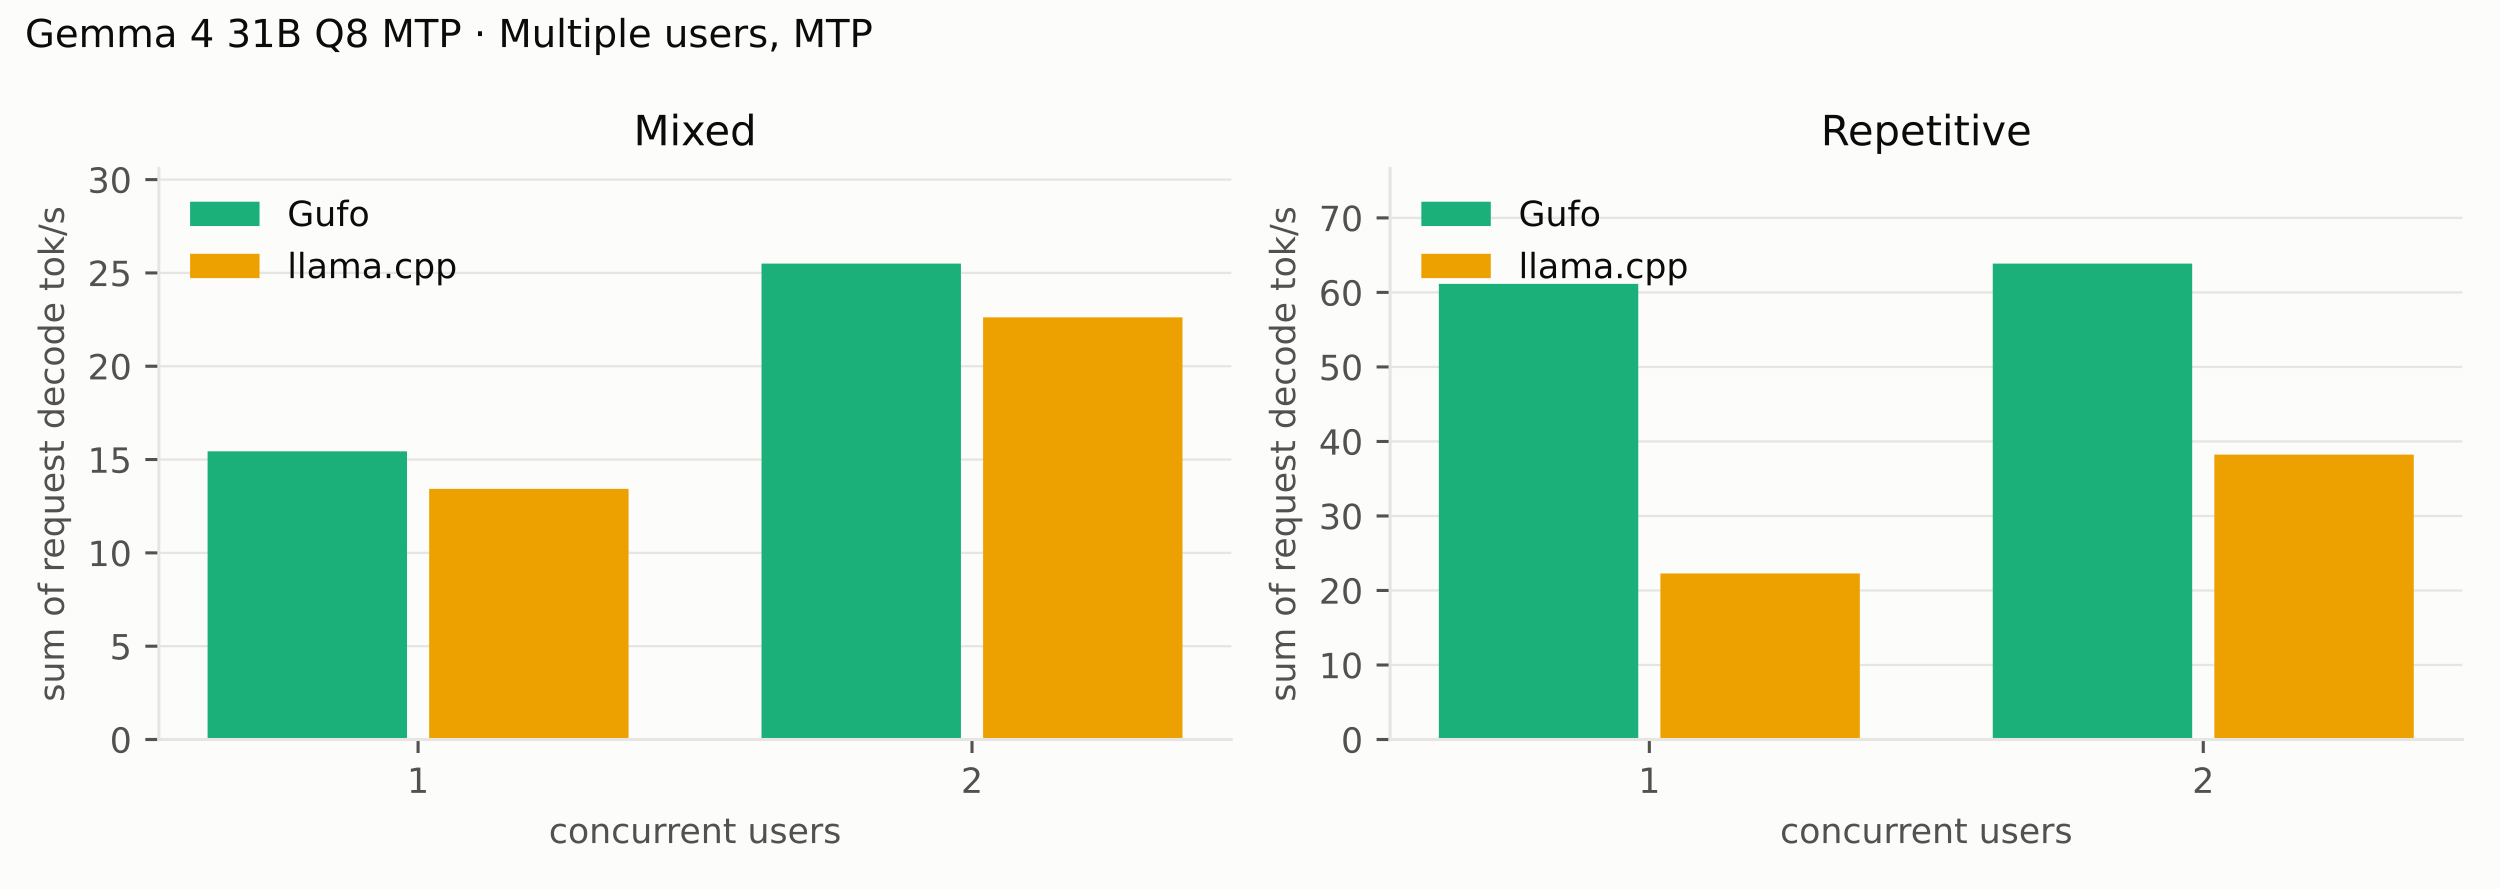
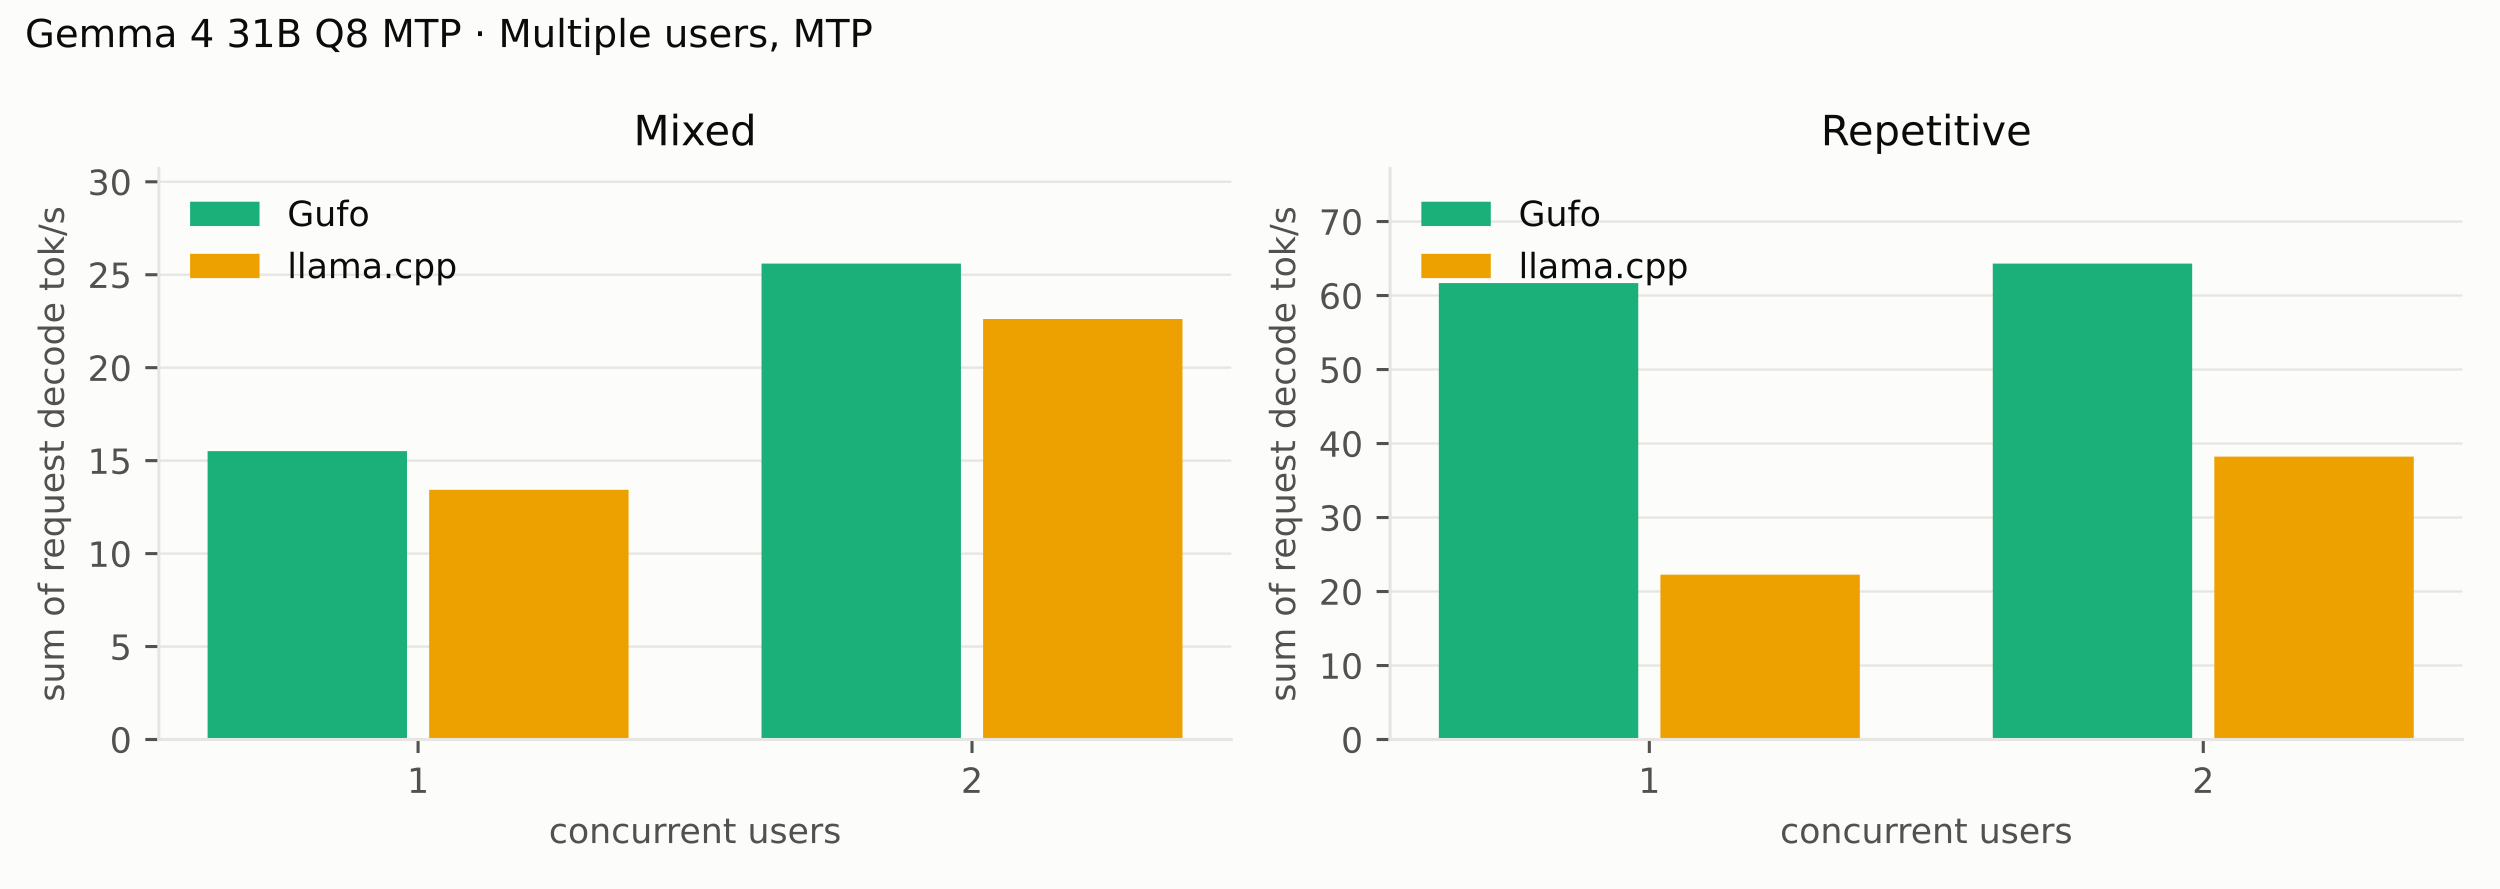
<svg xmlns="http://www.w3.org/2000/svg" xmlns:xlink="http://www.w3.org/1999/xlink" width="648pt" height="230.4pt" viewBox="0 0 648 230.4" version="1.1">
  <defs>
    <style type="text/css">*{stroke-linejoin: round; stroke-linecap: butt}</style>
  </defs>
  <g id="figure_1">
    <g id="patch_1">
      <path d="M 0 230.4 L 648 230.4 L 648 0 L 0 0 z " style="fill: #fcfcfb" />
    </g>
    <g id="axes_1">
      <g id="patch_2">
        <path d="M 41.173 191.68 L 319.14 191.68 L 319.14 43.647 L 41.173 43.647 z " style="fill: #fcfcfb" />
      </g>
      <g id="matplotlib.axis_1">
        <g id="xtick_1">
          <g id="line2d_1">
            <defs>
              <path id="m1ebf051f68" d="M 0 0 L 0 3.5 " style="stroke: #52514e; stroke-width: 0.8" />
            </defs>
            <g>
              <use xlink:href="#m1ebf051f68" x="108.368" y="191.68" style="fill: #52514e; stroke: #52514e; stroke-width: 0.8" />
            </g>
          </g>
          <g id="text_1">
            <text style="font-size: 9px; font-family: 'DejaVu Sans', 'Bitstream Vera Sans', 'Computer Modern Sans Serif', 'Lucida Grande', 'Verdana', 'Geneva', 'Lucid', 'Arial', 'Helvetica', 'Avant Garde', sans-serif; text-anchor: middle; fill: #52514e" x="108.368" y="205.518" transform="rotate(-0 108.3677 205.5179)">1</text>
          </g>
        </g>
        <g id="xtick_2">
          <g id="line2d_2">
            <g>
              <use xlink:href="#m1ebf051f68" x="251.946" y="191.68" style="fill: #52514e; stroke: #52514e; stroke-width: 0.8" />
            </g>
          </g>
          <g id="text_2">
            <text style="font-size: 9px; font-family: 'DejaVu Sans', 'Bitstream Vera Sans', 'Computer Modern Sans Serif', 'Lucida Grande', 'Verdana', 'Geneva', 'Lucid', 'Arial', 'Helvetica', 'Avant Garde', sans-serif; text-anchor: middle; fill: #52514e" x="251.946" y="205.518" transform="rotate(-0 251.9455 205.5179)">2</text>
          </g>
        </g>
        <g id="text_3">
          <text style="font-size: 9px; font-family: 'DejaVu Sans', 'Bitstream Vera Sans', 'Computer Modern Sans Serif', 'Lucida Grande', 'Verdana', 'Geneva', 'Lucid', 'Arial', 'Helvetica', 'Avant Garde', sans-serif; text-anchor: middle; fill: #52514e" x="180.157" y="218.518" transform="rotate(-0 180.1566 218.5179)">concurrent users</text>
        </g>
      </g>
      <g id="matplotlib.axis_2">
        <g id="ytick_1">
          <g id="line2d_3">
            <path d="M 41.173 191.68 L 319.14 191.68 " clip-path="url(#p87799a34b1)" style="fill: none; stroke: #e6e5e1; stroke-width: 0.6; stroke-linecap: square" />
          </g>
          <g id="line2d_4">
            <defs>
              <path id="m680e5b1e24" d="M 0 0 L -3.5 0 " style="stroke: #52514e; stroke-width: 0.8" />
            </defs>
            <g>
              <use xlink:href="#m680e5b1e24" x="41.173" y="191.68" style="fill: #52514e; stroke: #52514e; stroke-width: 0.8" />
            </g>
          </g>
          <g id="text_4">
            <text style="font-size: 9px; font-family: 'DejaVu Sans', 'Bitstream Vera Sans', 'Computer Modern Sans Serif', 'Lucida Grande', 'Verdana', 'Geneva', 'Lucid', 'Arial', 'Helvetica', 'Avant Garde', sans-serif; text-anchor: end; fill: #52514e" x="34.173" y="195.099" transform="rotate(-0 34.1732 195.0989)">0</text>
          </g>
        </g>
        <g id="ytick_2">
          <g id="line2d_5">
-             <path d="M 41.173 167.492 L 319.14 167.492 " clip-path="url(#p87799a34b1)" style="fill: none; stroke: #e6e5e1; stroke-width: 0.6; stroke-linecap: square" />
+             <path d="M 41.173 167.586 L 319.14 167.586 " clip-path="url(#p87799a34b1)" style="fill: none; stroke: #e6e5e1; stroke-width: 0.6; stroke-linecap: square" />
          </g>
          <g id="line2d_6">
            <g>
-               <use xlink:href="#m680e5b1e24" x="41.173" y="167.492" style="fill: #52514e; stroke: #52514e; stroke-width: 0.8" />
+               <use xlink:href="#m680e5b1e24" x="41.173" y="167.586" style="fill: #52514e; stroke: #52514e; stroke-width: 0.8" />
            </g>
          </g>
          <g id="text_5">
-             <text style="font-size: 9px; font-family: 'DejaVu Sans', 'Bitstream Vera Sans', 'Computer Modern Sans Serif', 'Lucida Grande', 'Verdana', 'Geneva', 'Lucid', 'Arial', 'Helvetica', 'Avant Garde', sans-serif; text-anchor: end; fill: #52514e" x="34.173" y="170.911" transform="rotate(-0 34.1732 170.9106)">5</text>
+             <text style="font-size: 9px; font-family: 'DejaVu Sans', 'Bitstream Vera Sans', 'Computer Modern Sans Serif', 'Lucida Grande', 'Verdana', 'Geneva', 'Lucid', 'Arial', 'Helvetica', 'Avant Garde', sans-serif; text-anchor: end; fill: #52514e" x="34.173" y="171.005" transform="rotate(-0 34.1732 171.005)">5</text>
          </g>
        </g>
        <g id="ytick_3">
          <g id="line2d_7">
-             <path d="M 41.173 143.303 L 319.14 143.303 " clip-path="url(#p87799a34b1)" style="fill: none; stroke: #e6e5e1; stroke-width: 0.6; stroke-linecap: square" />
+             <path d="M 41.173 143.492 L 319.14 143.492 " clip-path="url(#p87799a34b1)" style="fill: none; stroke: #e6e5e1; stroke-width: 0.6; stroke-linecap: square" />
          </g>
          <g id="line2d_8">
            <g>
-               <use xlink:href="#m680e5b1e24" x="41.173" y="143.303" style="fill: #52514e; stroke: #52514e; stroke-width: 0.8" />
+               <use xlink:href="#m680e5b1e24" x="41.173" y="143.492" style="fill: #52514e; stroke: #52514e; stroke-width: 0.8" />
            </g>
          </g>
          <g id="text_6">
-             <text style="font-size: 9px; font-family: 'DejaVu Sans', 'Bitstream Vera Sans', 'Computer Modern Sans Serif', 'Lucida Grande', 'Verdana', 'Geneva', 'Lucid', 'Arial', 'Helvetica', 'Avant Garde', sans-serif; text-anchor: end; fill: #52514e" x="34.173" y="146.722" transform="rotate(-0 34.1732 146.7222)">10</text>
+             <text style="font-size: 9px; font-family: 'DejaVu Sans', 'Bitstream Vera Sans', 'Computer Modern Sans Serif', 'Lucida Grande', 'Verdana', 'Geneva', 'Lucid', 'Arial', 'Helvetica', 'Avant Garde', sans-serif; text-anchor: end; fill: #52514e" x="34.173" y="146.911" transform="rotate(-0 34.1732 146.9111)">10</text>
          </g>
        </g>
        <g id="ytick_4">
          <g id="line2d_9">
-             <path d="M 41.173 119.115 L 319.14 119.115 " clip-path="url(#p87799a34b1)" style="fill: none; stroke: #e6e5e1; stroke-width: 0.6; stroke-linecap: square" />
+             <path d="M 41.173 119.398 L 319.14 119.398 " clip-path="url(#p87799a34b1)" style="fill: none; stroke: #e6e5e1; stroke-width: 0.6; stroke-linecap: square" />
          </g>
          <g id="line2d_10">
            <g>
-               <use xlink:href="#m680e5b1e24" x="41.173" y="119.115" style="fill: #52514e; stroke: #52514e; stroke-width: 0.8" />
+               <use xlink:href="#m680e5b1e24" x="41.173" y="119.398" style="fill: #52514e; stroke: #52514e; stroke-width: 0.8" />
            </g>
          </g>
          <g id="text_7">
-             <text style="font-size: 9px; font-family: 'DejaVu Sans', 'Bitstream Vera Sans', 'Computer Modern Sans Serif', 'Lucida Grande', 'Verdana', 'Geneva', 'Lucid', 'Arial', 'Helvetica', 'Avant Garde', sans-serif; text-anchor: end; fill: #52514e" x="34.173" y="122.534" transform="rotate(-0 34.1732 122.5338)">15</text>
+             <text style="font-size: 9px; font-family: 'DejaVu Sans', 'Bitstream Vera Sans', 'Computer Modern Sans Serif', 'Lucida Grande', 'Verdana', 'Geneva', 'Lucid', 'Arial', 'Helvetica', 'Avant Garde', sans-serif; text-anchor: end; fill: #52514e" x="34.173" y="122.817" transform="rotate(-0 34.1732 122.8173)">15</text>
          </g>
        </g>
        <g id="ytick_5">
          <g id="line2d_11">
-             <path d="M 41.173 94.926 L 319.14 94.926 " clip-path="url(#p87799a34b1)" style="fill: none; stroke: #e6e5e1; stroke-width: 0.6; stroke-linecap: square" />
+             <path d="M 41.173 95.304 L 319.14 95.304 " clip-path="url(#p87799a34b1)" style="fill: none; stroke: #e6e5e1; stroke-width: 0.6; stroke-linecap: square" />
          </g>
          <g id="line2d_12">
            <g>
-               <use xlink:href="#m680e5b1e24" x="41.173" y="94.926" style="fill: #52514e; stroke: #52514e; stroke-width: 0.8" />
+               <use xlink:href="#m680e5b1e24" x="41.173" y="95.304" style="fill: #52514e; stroke: #52514e; stroke-width: 0.8" />
            </g>
          </g>
          <g id="text_8">
-             <text style="font-size: 9px; font-family: 'DejaVu Sans', 'Bitstream Vera Sans', 'Computer Modern Sans Serif', 'Lucida Grande', 'Verdana', 'Geneva', 'Lucid', 'Arial', 'Helvetica', 'Avant Garde', sans-serif; text-anchor: end; fill: #52514e" x="34.173" y="98.345" transform="rotate(-0 34.1732 98.34541)">20</text>
+             <text style="font-size: 9px; font-family: 'DejaVu Sans', 'Bitstream Vera Sans', 'Computer Modern Sans Serif', 'Lucida Grande', 'Verdana', 'Geneva', 'Lucid', 'Arial', 'Helvetica', 'Avant Garde', sans-serif; text-anchor: end; fill: #52514e" x="34.173" y="98.723" transform="rotate(-0 34.1732 98.72335)">20</text>
          </g>
        </g>
        <g id="ytick_6">
          <g id="line2d_13">
-             <path d="M 41.173 70.738 L 319.14 70.738 " clip-path="url(#p87799a34b1)" style="fill: none; stroke: #e6e5e1; stroke-width: 0.6; stroke-linecap: square" />
+             <path d="M 41.173 71.211 L 319.14 71.211 " clip-path="url(#p87799a34b1)" style="fill: none; stroke: #e6e5e1; stroke-width: 0.6; stroke-linecap: square" />
          </g>
          <g id="line2d_14">
            <g>
-               <use xlink:href="#m680e5b1e24" x="41.173" y="70.738" style="fill: #52514e; stroke: #52514e; stroke-width: 0.8" />
+               <use xlink:href="#m680e5b1e24" x="41.173" y="71.211" style="fill: #52514e; stroke: #52514e; stroke-width: 0.8" />
            </g>
          </g>
          <g id="text_9">
-             <text style="font-size: 9px; font-family: 'DejaVu Sans', 'Bitstream Vera Sans', 'Computer Modern Sans Serif', 'Lucida Grande', 'Verdana', 'Geneva', 'Lucid', 'Arial', 'Helvetica', 'Avant Garde', sans-serif; text-anchor: end; fill: #52514e" x="34.173" y="74.157" transform="rotate(-0 34.1732 74.15703)">25</text>
+             <text style="font-size: 9px; font-family: 'DejaVu Sans', 'Bitstream Vera Sans', 'Computer Modern Sans Serif', 'Lucida Grande', 'Verdana', 'Geneva', 'Lucid', 'Arial', 'Helvetica', 'Avant Garde', sans-serif; text-anchor: end; fill: #52514e" x="34.173" y="74.629" transform="rotate(-0 34.1732 74.62946)">25</text>
          </g>
        </g>
        <g id="ytick_7">
          <g id="line2d_15">
-             <path d="M 41.173 46.55 L 319.14 46.55 " clip-path="url(#p87799a34b1)" style="fill: none; stroke: #e6e5e1; stroke-width: 0.6; stroke-linecap: square" />
+             <path d="M 41.173 47.117 L 319.14 47.117 " clip-path="url(#p87799a34b1)" style="fill: none; stroke: #e6e5e1; stroke-width: 0.6; stroke-linecap: square" />
          </g>
          <g id="line2d_16">
            <g>
-               <use xlink:href="#m680e5b1e24" x="41.173" y="46.55" style="fill: #52514e; stroke: #52514e; stroke-width: 0.8" />
+               <use xlink:href="#m680e5b1e24" x="41.173" y="47.117" style="fill: #52514e; stroke: #52514e; stroke-width: 0.8" />
            </g>
          </g>
          <g id="text_10">
-             <text style="font-size: 9px; font-family: 'DejaVu Sans', 'Bitstream Vera Sans', 'Computer Modern Sans Serif', 'Lucida Grande', 'Verdana', 'Geneva', 'Lucid', 'Arial', 'Helvetica', 'Avant Garde', sans-serif; text-anchor: end; fill: #52514e" x="34.173" y="49.969" transform="rotate(-0 34.1732 49.96865)">30</text>
+             <text style="font-size: 9px; font-family: 'DejaVu Sans', 'Bitstream Vera Sans', 'Computer Modern Sans Serif', 'Lucida Grande', 'Verdana', 'Geneva', 'Lucid', 'Arial', 'Helvetica', 'Avant Garde', sans-serif; text-anchor: end; fill: #52514e" x="34.173" y="50.536" transform="rotate(-0 34.1732 50.53556)">30</text>
          </g>
        </g>
        <g id="text_11">
          <text style="font-size: 9px; font-family: 'DejaVu Sans', 'Bitstream Vera Sans', 'Computer Modern Sans Serif', 'Lucida Grande', 'Verdana', 'Geneva', 'Lucid', 'Arial', 'Helvetica', 'Avant Garde', sans-serif; text-anchor: middle; fill: #52514e" x="16.559" y="117.664" transform="rotate(-90 16.55859 117.6635)">sum of request decode tok/s</text>
        </g>
      </g>
      <g id="patch_3">
-         <path d="M 53.808 191.68 L 105.496 191.68 L 105.496 116.986 L 53.808 116.986 z " clip-path="url(#p87799a34b1)" style="fill: #1baf7a" />
+         <path d="M 53.808 191.68 L 105.496 191.68 L 105.496 116.941 L 53.808 116.941 z " clip-path="url(#p87799a34b1)" style="fill: #1baf7a" />
      </g>
      <g id="patch_4">
        <path d="M 197.386 191.68 L 249.074 191.68 L 249.074 68.319 L 197.386 68.319 z " clip-path="url(#p87799a34b1)" style="fill: #1baf7a" />
      </g>
      <g id="patch_5">
-         <path d="M 111.239 191.68 L 162.927 191.68 L 162.927 126.71 L 111.239 126.71 z " clip-path="url(#p87799a34b1)" style="fill: #eda100" />
+         <path d="M 111.239 191.68 L 162.927 191.68 L 162.927 126.964 L 111.239 126.964 z " clip-path="url(#p87799a34b1)" style="fill: #eda100" />
      </g>
      <g id="patch_6">
-         <path d="M 254.817 191.68 L 306.505 191.68 L 306.505 82.252 L 254.817 82.252 z " clip-path="url(#p87799a34b1)" style="fill: #eda100" />
+         <path d="M 254.817 191.68 L 306.505 191.68 L 306.505 82.679 L 254.817 82.679 z " clip-path="url(#p87799a34b1)" style="fill: #eda100" />
      </g>
      <g id="patch_7">
        <path d="M 41.173 191.68 L 41.173 43.647 " style="fill: none; stroke: #e6e5e1; stroke-width: 0.8; stroke-linejoin: miter; stroke-linecap: square" />
      </g>
      <g id="patch_8">
        <path d="M 41.173 191.68 L 319.14 191.68 " style="fill: none; stroke: #e6e5e1; stroke-width: 0.8; stroke-linejoin: miter; stroke-linecap: square" />
      </g>
      <g id="text_12">
        <text style="font-size: 10.8px; font-family: 'DejaVu Sans', 'Bitstream Vera Sans', 'Computer Modern Sans Serif', 'Lucida Grande', 'Verdana', 'Geneva', 'Lucid', 'Arial', 'Helvetica', 'Avant Garde', sans-serif; text-anchor: middle; fill: #0b0b0b" x="180.157" y="37.647" transform="rotate(-0 180.1566 37.64709)">Mixed</text>
      </g>
      <g id="legend_1">
        <g id="patch_9">
          <path d="M 49.273 58.586 L 67.273 58.586 L 67.273 52.286 L 49.273 52.286 z " style="fill: #1baf7a" />
        </g>
        <g id="text_13">
          <text style="font-size: 9px; font-family: 'DejaVu Sans', 'Bitstream Vera Sans', 'Computer Modern Sans Serif', 'Lucida Grande', 'Verdana', 'Geneva', 'Lucid', 'Arial', 'Helvetica', 'Avant Garde', sans-serif; text-anchor: start; fill: #0b0b0b" x="74.473" y="58.586" transform="rotate(-0 74.4732 58.58569)">Gufo</text>
        </g>
        <g id="patch_10">
          <path d="M 49.273 72.086 L 67.273 72.086 L 67.273 65.786 L 49.273 65.786 z " style="fill: #eda100" />
        </g>
        <g id="text_14">
          <text style="font-size: 9px; font-family: 'DejaVu Sans', 'Bitstream Vera Sans', 'Computer Modern Sans Serif', 'Lucida Grande', 'Verdana', 'Geneva', 'Lucid', 'Arial', 'Helvetica', 'Avant Garde', sans-serif; text-anchor: start; fill: #0b0b0b" x="74.473" y="72.086" transform="rotate(-0 74.4732 72.08639)">llama.cpp</text>
        </g>
      </g>
    </g>
    <g id="axes_2">
      <g id="patch_11">
        <path d="M 360.313 191.68 L 638.28 191.68 L 638.28 43.647 L 360.313 43.647 z " style="fill: #fcfcfb" />
      </g>
      <g id="matplotlib.axis_3">
        <g id="xtick_3">
          <g id="line2d_17">
            <g>
              <use xlink:href="#m1ebf051f68" x="427.508" y="191.68" style="fill: #52514e; stroke: #52514e; stroke-width: 0.8" />
            </g>
          </g>
          <g id="text_15">
            <text style="font-size: 9px; font-family: 'DejaVu Sans', 'Bitstream Vera Sans', 'Computer Modern Sans Serif', 'Lucida Grande', 'Verdana', 'Geneva', 'Lucid', 'Arial', 'Helvetica', 'Avant Garde', sans-serif; text-anchor: middle; fill: #52514e" x="427.508" y="205.518" transform="rotate(-0 427.5077 205.5179)">1</text>
          </g>
        </g>
        <g id="xtick_4">
          <g id="line2d_18">
            <g>
              <use xlink:href="#m1ebf051f68" x="571.086" y="191.68" style="fill: #52514e; stroke: #52514e; stroke-width: 0.8" />
            </g>
          </g>
          <g id="text_16">
            <text style="font-size: 9px; font-family: 'DejaVu Sans', 'Bitstream Vera Sans', 'Computer Modern Sans Serif', 'Lucida Grande', 'Verdana', 'Geneva', 'Lucid', 'Arial', 'Helvetica', 'Avant Garde', sans-serif; text-anchor: middle; fill: #52514e" x="571.086" y="205.518" transform="rotate(-0 571.0855 205.5179)">2</text>
          </g>
        </g>
        <g id="text_17">
          <text style="font-size: 9px; font-family: 'DejaVu Sans', 'Bitstream Vera Sans', 'Computer Modern Sans Serif', 'Lucida Grande', 'Verdana', 'Geneva', 'Lucid', 'Arial', 'Helvetica', 'Avant Garde', sans-serif; text-anchor: middle; fill: #52514e" x="499.297" y="218.518" transform="rotate(-0 499.2966 218.5179)">concurrent users</text>
        </g>
      </g>
      <g id="matplotlib.axis_4">
        <g id="ytick_8">
          <g id="line2d_19">
            <path d="M 360.313 191.68 L 638.28 191.68 " clip-path="url(#pc43547f688)" style="fill: none; stroke: #e6e5e1; stroke-width: 0.6; stroke-linecap: square" />
          </g>
          <g id="line2d_20">
            <g>
              <use xlink:href="#m680e5b1e24" x="360.313" y="191.68" style="fill: #52514e; stroke: #52514e; stroke-width: 0.8" />
            </g>
          </g>
          <g id="text_18">
            <text style="font-size: 9px; font-family: 'DejaVu Sans', 'Bitstream Vera Sans', 'Computer Modern Sans Serif', 'Lucida Grande', 'Verdana', 'Geneva', 'Lucid', 'Arial', 'Helvetica', 'Avant Garde', sans-serif; text-anchor: end; fill: #52514e" x="353.313" y="195.099" transform="rotate(-0 353.3132 195.0989)">0</text>
          </g>
        </g>
        <g id="ytick_9">
          <g id="line2d_21">
-             <path d="M 360.313 172.366 L 638.28 172.366 " clip-path="url(#pc43547f688)" style="fill: none; stroke: #e6e5e1; stroke-width: 0.6; stroke-linecap: square" />
+             <path d="M 360.313 172.501 L 638.28 172.501 " clip-path="url(#pc43547f688)" style="fill: none; stroke: #e6e5e1; stroke-width: 0.6; stroke-linecap: square" />
          </g>
          <g id="line2d_22">
            <g>
-               <use xlink:href="#m680e5b1e24" x="360.313" y="172.366" style="fill: #52514e; stroke: #52514e; stroke-width: 0.8" />
+               <use xlink:href="#m680e5b1e24" x="360.313" y="172.501" style="fill: #52514e; stroke: #52514e; stroke-width: 0.8" />
            </g>
          </g>
          <g id="text_19">
-             <text style="font-size: 9px; font-family: 'DejaVu Sans', 'Bitstream Vera Sans', 'Computer Modern Sans Serif', 'Lucida Grande', 'Verdana', 'Geneva', 'Lucid', 'Arial', 'Helvetica', 'Avant Garde', sans-serif; text-anchor: end; fill: #52514e" x="353.313" y="175.785" transform="rotate(-0 353.3132 175.7846)">10</text>
+             <text style="font-size: 9px; font-family: 'DejaVu Sans', 'Bitstream Vera Sans', 'Computer Modern Sans Serif', 'Lucida Grande', 'Verdana', 'Geneva', 'Lucid', 'Arial', 'Helvetica', 'Avant Garde', sans-serif; text-anchor: end; fill: #52514e" x="353.313" y="175.92" transform="rotate(-0 353.3132 175.9197)">10</text>
          </g>
        </g>
        <g id="ytick_10">
          <g id="line2d_23">
-             <path d="M 360.313 153.051 L 638.28 153.051 " clip-path="url(#pc43547f688)" style="fill: none; stroke: #e6e5e1; stroke-width: 0.6; stroke-linecap: square" />
+             <path d="M 360.313 153.322 L 638.28 153.322 " clip-path="url(#pc43547f688)" style="fill: none; stroke: #e6e5e1; stroke-width: 0.6; stroke-linecap: square" />
          </g>
          <g id="line2d_24">
            <g>
-               <use xlink:href="#m680e5b1e24" x="360.313" y="153.051" style="fill: #52514e; stroke: #52514e; stroke-width: 0.8" />
+               <use xlink:href="#m680e5b1e24" x="360.313" y="153.322" style="fill: #52514e; stroke: #52514e; stroke-width: 0.8" />
            </g>
          </g>
          <g id="text_20">
-             <text style="font-size: 9px; font-family: 'DejaVu Sans', 'Bitstream Vera Sans', 'Computer Modern Sans Serif', 'Lucida Grande', 'Verdana', 'Geneva', 'Lucid', 'Arial', 'Helvetica', 'Avant Garde', sans-serif; text-anchor: end; fill: #52514e" x="353.313" y="156.47" transform="rotate(-0 353.3132 156.4702)">20</text>
+             <text style="font-size: 9px; font-family: 'DejaVu Sans', 'Bitstream Vera Sans', 'Computer Modern Sans Serif', 'Lucida Grande', 'Verdana', 'Geneva', 'Lucid', 'Arial', 'Helvetica', 'Avant Garde', sans-serif; text-anchor: end; fill: #52514e" x="353.313" y="156.741" transform="rotate(-0 353.3132 156.7405)">20</text>
          </g>
        </g>
        <g id="ytick_11">
          <g id="line2d_25">
-             <path d="M 360.313 133.737 L 638.28 133.737 " clip-path="url(#pc43547f688)" style="fill: none; stroke: #e6e5e1; stroke-width: 0.6; stroke-linecap: square" />
+             <path d="M 360.313 134.142 L 638.28 134.142 " clip-path="url(#pc43547f688)" style="fill: none; stroke: #e6e5e1; stroke-width: 0.6; stroke-linecap: square" />
          </g>
          <g id="line2d_26">
            <g>
-               <use xlink:href="#m680e5b1e24" x="360.313" y="133.737" style="fill: #52514e; stroke: #52514e; stroke-width: 0.8" />
+               <use xlink:href="#m680e5b1e24" x="360.313" y="134.142" style="fill: #52514e; stroke: #52514e; stroke-width: 0.8" />
            </g>
          </g>
          <g id="text_21">
-             <text style="font-size: 9px; font-family: 'DejaVu Sans', 'Bitstream Vera Sans', 'Computer Modern Sans Serif', 'Lucida Grande', 'Verdana', 'Geneva', 'Lucid', 'Arial', 'Helvetica', 'Avant Garde', sans-serif; text-anchor: end; fill: #52514e" x="353.313" y="137.156" transform="rotate(-0 353.3132 137.1559)">30</text>
+             <text style="font-size: 9px; font-family: 'DejaVu Sans', 'Bitstream Vera Sans', 'Computer Modern Sans Serif', 'Lucida Grande', 'Verdana', 'Geneva', 'Lucid', 'Arial', 'Helvetica', 'Avant Garde', sans-serif; text-anchor: end; fill: #52514e" x="353.313" y="137.561" transform="rotate(-0 353.3132 137.5613)">30</text>
          </g>
        </g>
        <g id="ytick_12">
          <g id="line2d_27">
-             <path d="M 360.313 114.423 L 638.28 114.423 " clip-path="url(#pc43547f688)" style="fill: none; stroke: #e6e5e1; stroke-width: 0.6; stroke-linecap: square" />
+             <path d="M 360.313 114.963 L 638.28 114.963 " clip-path="url(#pc43547f688)" style="fill: none; stroke: #e6e5e1; stroke-width: 0.6; stroke-linecap: square" />
          </g>
          <g id="line2d_28">
            <g>
-               <use xlink:href="#m680e5b1e24" x="360.313" y="114.423" style="fill: #52514e; stroke: #52514e; stroke-width: 0.8" />
+               <use xlink:href="#m680e5b1e24" x="360.313" y="114.963" style="fill: #52514e; stroke: #52514e; stroke-width: 0.8" />
            </g>
          </g>
          <g id="text_22">
-             <text style="font-size: 9px; font-family: 'DejaVu Sans', 'Bitstream Vera Sans', 'Computer Modern Sans Serif', 'Lucida Grande', 'Verdana', 'Geneva', 'Lucid', 'Arial', 'Helvetica', 'Avant Garde', sans-serif; text-anchor: end; fill: #52514e" x="353.313" y="117.842" transform="rotate(-0 353.3132 117.8415)">40</text>
+             <text style="font-size: 9px; font-family: 'DejaVu Sans', 'Bitstream Vera Sans', 'Computer Modern Sans Serif', 'Lucida Grande', 'Verdana', 'Geneva', 'Lucid', 'Arial', 'Helvetica', 'Avant Garde', sans-serif; text-anchor: end; fill: #52514e" x="353.313" y="118.382" transform="rotate(-0 353.3132 118.3821)">40</text>
          </g>
        </g>
        <g id="ytick_13">
          <g id="line2d_29">
-             <path d="M 360.313 95.108 L 638.28 95.108 " clip-path="url(#pc43547f688)" style="fill: none; stroke: #e6e5e1; stroke-width: 0.6; stroke-linecap: square" />
+             <path d="M 360.313 95.784 L 638.28 95.784 " clip-path="url(#pc43547f688)" style="fill: none; stroke: #e6e5e1; stroke-width: 0.6; stroke-linecap: square" />
          </g>
          <g id="line2d_30">
            <g>
-               <use xlink:href="#m680e5b1e24" x="360.313" y="95.108" style="fill: #52514e; stroke: #52514e; stroke-width: 0.8" />
+               <use xlink:href="#m680e5b1e24" x="360.313" y="95.784" style="fill: #52514e; stroke: #52514e; stroke-width: 0.8" />
            </g>
          </g>
          <g id="text_23">
-             <text style="font-size: 9px; font-family: 'DejaVu Sans', 'Bitstream Vera Sans', 'Computer Modern Sans Serif', 'Lucida Grande', 'Verdana', 'Geneva', 'Lucid', 'Arial', 'Helvetica', 'Avant Garde', sans-serif; text-anchor: end; fill: #52514e" x="353.313" y="98.527" transform="rotate(-0 353.3132 98.52719)">50</text>
+             <text style="font-size: 9px; font-family: 'DejaVu Sans', 'Bitstream Vera Sans', 'Computer Modern Sans Serif', 'Lucida Grande', 'Verdana', 'Geneva', 'Lucid', 'Arial', 'Helvetica', 'Avant Garde', sans-serif; text-anchor: end; fill: #52514e" x="353.313" y="99.203" transform="rotate(-0 353.3132 99.20284)">50</text>
          </g>
        </g>
        <g id="ytick_14">
          <g id="line2d_31">
-             <path d="M 360.313 75.794 L 638.28 75.794 " clip-path="url(#pc43547f688)" style="fill: none; stroke: #e6e5e1; stroke-width: 0.6; stroke-linecap: square" />
+             <path d="M 360.313 76.605 L 638.28 76.605 " clip-path="url(#pc43547f688)" style="fill: none; stroke: #e6e5e1; stroke-width: 0.6; stroke-linecap: square" />
          </g>
          <g id="line2d_32">
            <g>
-               <use xlink:href="#m680e5b1e24" x="360.313" y="75.794" style="fill: #52514e; stroke: #52514e; stroke-width: 0.8" />
+               <use xlink:href="#m680e5b1e24" x="360.313" y="76.605" style="fill: #52514e; stroke: #52514e; stroke-width: 0.8" />
            </g>
          </g>
          <g id="text_24">
-             <text style="font-size: 9px; font-family: 'DejaVu Sans', 'Bitstream Vera Sans', 'Computer Modern Sans Serif', 'Lucida Grande', 'Verdana', 'Geneva', 'Lucid', 'Arial', 'Helvetica', 'Avant Garde', sans-serif; text-anchor: end; fill: #52514e" x="353.313" y="79.213" transform="rotate(-0 353.3132 79.21284)">60</text>
+             <text style="font-size: 9px; font-family: 'DejaVu Sans', 'Bitstream Vera Sans', 'Computer Modern Sans Serif', 'Lucida Grande', 'Verdana', 'Geneva', 'Lucid', 'Arial', 'Helvetica', 'Avant Garde', sans-serif; text-anchor: end; fill: #52514e" x="353.313" y="80.024" transform="rotate(-0 353.3132 80.02361)">60</text>
          </g>
        </g>
        <g id="ytick_15">
          <g id="line2d_33">
-             <path d="M 360.313 56.48 L 638.28 56.48 " clip-path="url(#pc43547f688)" style="fill: none; stroke: #e6e5e1; stroke-width: 0.6; stroke-linecap: square" />
+             <path d="M 360.313 57.425 L 638.28 57.425 " clip-path="url(#pc43547f688)" style="fill: none; stroke: #e6e5e1; stroke-width: 0.6; stroke-linecap: square" />
          </g>
          <g id="line2d_34">
            <g>
-               <use xlink:href="#m680e5b1e24" x="360.313" y="56.48" style="fill: #52514e; stroke: #52514e; stroke-width: 0.8" />
+               <use xlink:href="#m680e5b1e24" x="360.313" y="57.425" style="fill: #52514e; stroke: #52514e; stroke-width: 0.8" />
            </g>
          </g>
          <g id="text_25">
-             <text style="font-size: 9px; font-family: 'DejaVu Sans', 'Bitstream Vera Sans', 'Computer Modern Sans Serif', 'Lucida Grande', 'Verdana', 'Geneva', 'Lucid', 'Arial', 'Helvetica', 'Avant Garde', sans-serif; text-anchor: end; fill: #52514e" x="353.313" y="59.898" transform="rotate(-0 353.3132 59.89849)">70</text>
+             <text style="font-size: 9px; font-family: 'DejaVu Sans', 'Bitstream Vera Sans', 'Computer Modern Sans Serif', 'Lucida Grande', 'Verdana', 'Geneva', 'Lucid', 'Arial', 'Helvetica', 'Avant Garde', sans-serif; text-anchor: end; fill: #52514e" x="353.313" y="60.844" transform="rotate(-0 353.3132 60.84439)">70</text>
          </g>
        </g>
        <g id="text_26">
          <text style="font-size: 9px; font-family: 'DejaVu Sans', 'Bitstream Vera Sans', 'Computer Modern Sans Serif', 'Lucida Grande', 'Verdana', 'Geneva', 'Lucid', 'Arial', 'Helvetica', 'Avant Garde', sans-serif; text-anchor: middle; fill: #52514e" x="335.699" y="117.664" transform="rotate(-90 335.6986 117.6635)">sum of request decode tok/s</text>
        </g>
      </g>
      <g id="patch_12">
-         <path d="M 372.948 191.68 L 424.636 191.68 L 424.636 73.573 L 372.948 73.573 z " clip-path="url(#pc43547f688)" style="fill: #1baf7a" />
+         <path d="M 372.948 191.68 L 424.636 191.68 L 424.636 73.363 L 372.948 73.363 z " clip-path="url(#pc43547f688)" style="fill: #1baf7a" />
      </g>
      <g id="patch_13">
        <path d="M 516.526 191.68 L 568.214 191.68 L 568.214 68.319 L 516.526 68.319 z " clip-path="url(#pc43547f688)" style="fill: #1baf7a" />
      </g>
      <g id="patch_14">
-         <path d="M 430.379 191.68 L 482.067 191.68 L 482.067 148.648 L 430.379 148.648 z " clip-path="url(#pc43547f688)" style="fill: #eda100" />
+         <path d="M 430.379 191.68 L 482.067 191.68 L 482.067 148.949 L 430.379 148.949 z " clip-path="url(#pc43547f688)" style="fill: #eda100" />
      </g>
      <g id="patch_15">
-         <path d="M 573.957 191.68 L 625.645 191.68 L 625.645 117.841 L 573.957 117.841 z " clip-path="url(#pc43547f688)" style="fill: #eda100" />
+         <path d="M 573.957 191.68 L 625.645 191.68 L 625.645 118.358 L 573.957 118.358 z " clip-path="url(#pc43547f688)" style="fill: #eda100" />
      </g>
      <g id="patch_16">
        <path d="M 360.313 191.68 L 360.313 43.647 " style="fill: none; stroke: #e6e5e1; stroke-width: 0.8; stroke-linejoin: miter; stroke-linecap: square" />
      </g>
      <g id="patch_17">
        <path d="M 360.313 191.68 L 638.28 191.68 " style="fill: none; stroke: #e6e5e1; stroke-width: 0.8; stroke-linejoin: miter; stroke-linecap: square" />
      </g>
      <g id="text_27">
        <text style="font-size: 10.8px; font-family: 'DejaVu Sans', 'Bitstream Vera Sans', 'Computer Modern Sans Serif', 'Lucida Grande', 'Verdana', 'Geneva', 'Lucid', 'Arial', 'Helvetica', 'Avant Garde', sans-serif; text-anchor: middle; fill: #0b0b0b" x="499.297" y="37.647" transform="rotate(-0 499.2966 37.64709)">Repetitive</text>
      </g>
      <g id="legend_2">
        <g id="patch_18">
          <path d="M 368.413 58.586 L 386.413 58.586 L 386.413 52.286 L 368.413 52.286 z " style="fill: #1baf7a" />
        </g>
        <g id="text_28">
          <text style="font-size: 9px; font-family: 'DejaVu Sans', 'Bitstream Vera Sans', 'Computer Modern Sans Serif', 'Lucida Grande', 'Verdana', 'Geneva', 'Lucid', 'Arial', 'Helvetica', 'Avant Garde', sans-serif; text-anchor: start; fill: #0b0b0b" x="393.613" y="58.586" transform="rotate(-0 393.6132 58.58569)">Gufo</text>
        </g>
        <g id="patch_19">
          <path d="M 368.413 72.086 L 386.413 72.086 L 386.413 65.786 L 368.413 65.786 z " style="fill: #eda100" />
        </g>
        <g id="text_29">
          <text style="font-size: 9px; font-family: 'DejaVu Sans', 'Bitstream Vera Sans', 'Computer Modern Sans Serif', 'Lucida Grande', 'Verdana', 'Geneva', 'Lucid', 'Arial', 'Helvetica', 'Avant Garde', sans-serif; text-anchor: start; fill: #0b0b0b" x="393.613" y="72.086" transform="rotate(-0 393.6132 72.08639)">llama.cpp</text>
        </g>
      </g>
    </g>
    <g id="text_30">
      <text style="font-size: 10px; font-family: 'DejaVu Sans', 'Bitstream Vera Sans', 'Computer Modern Sans Serif', 'Lucida Grande', 'Verdana', 'Geneva', 'Lucid', 'Arial', 'Helvetica', 'Avant Garde', sans-serif; text-anchor: start; fill: #0b0b0b" x="6.48" y="12.206" transform="rotate(-0 6.48 12.20644)">Gemma 4 31B Q8 MTP · Multiple users, MTP</text>
    </g>
  </g>
  <defs>
    <clipPath id="p87799a34b1">
      <rect x="41.173" y="43.647" width="277.967" height="148.033" />
    </clipPath>
    <clipPath id="pc43547f688">
      <rect x="360.313" y="43.647" width="277.967" height="148.033" />
    </clipPath>
  </defs>
</svg>
